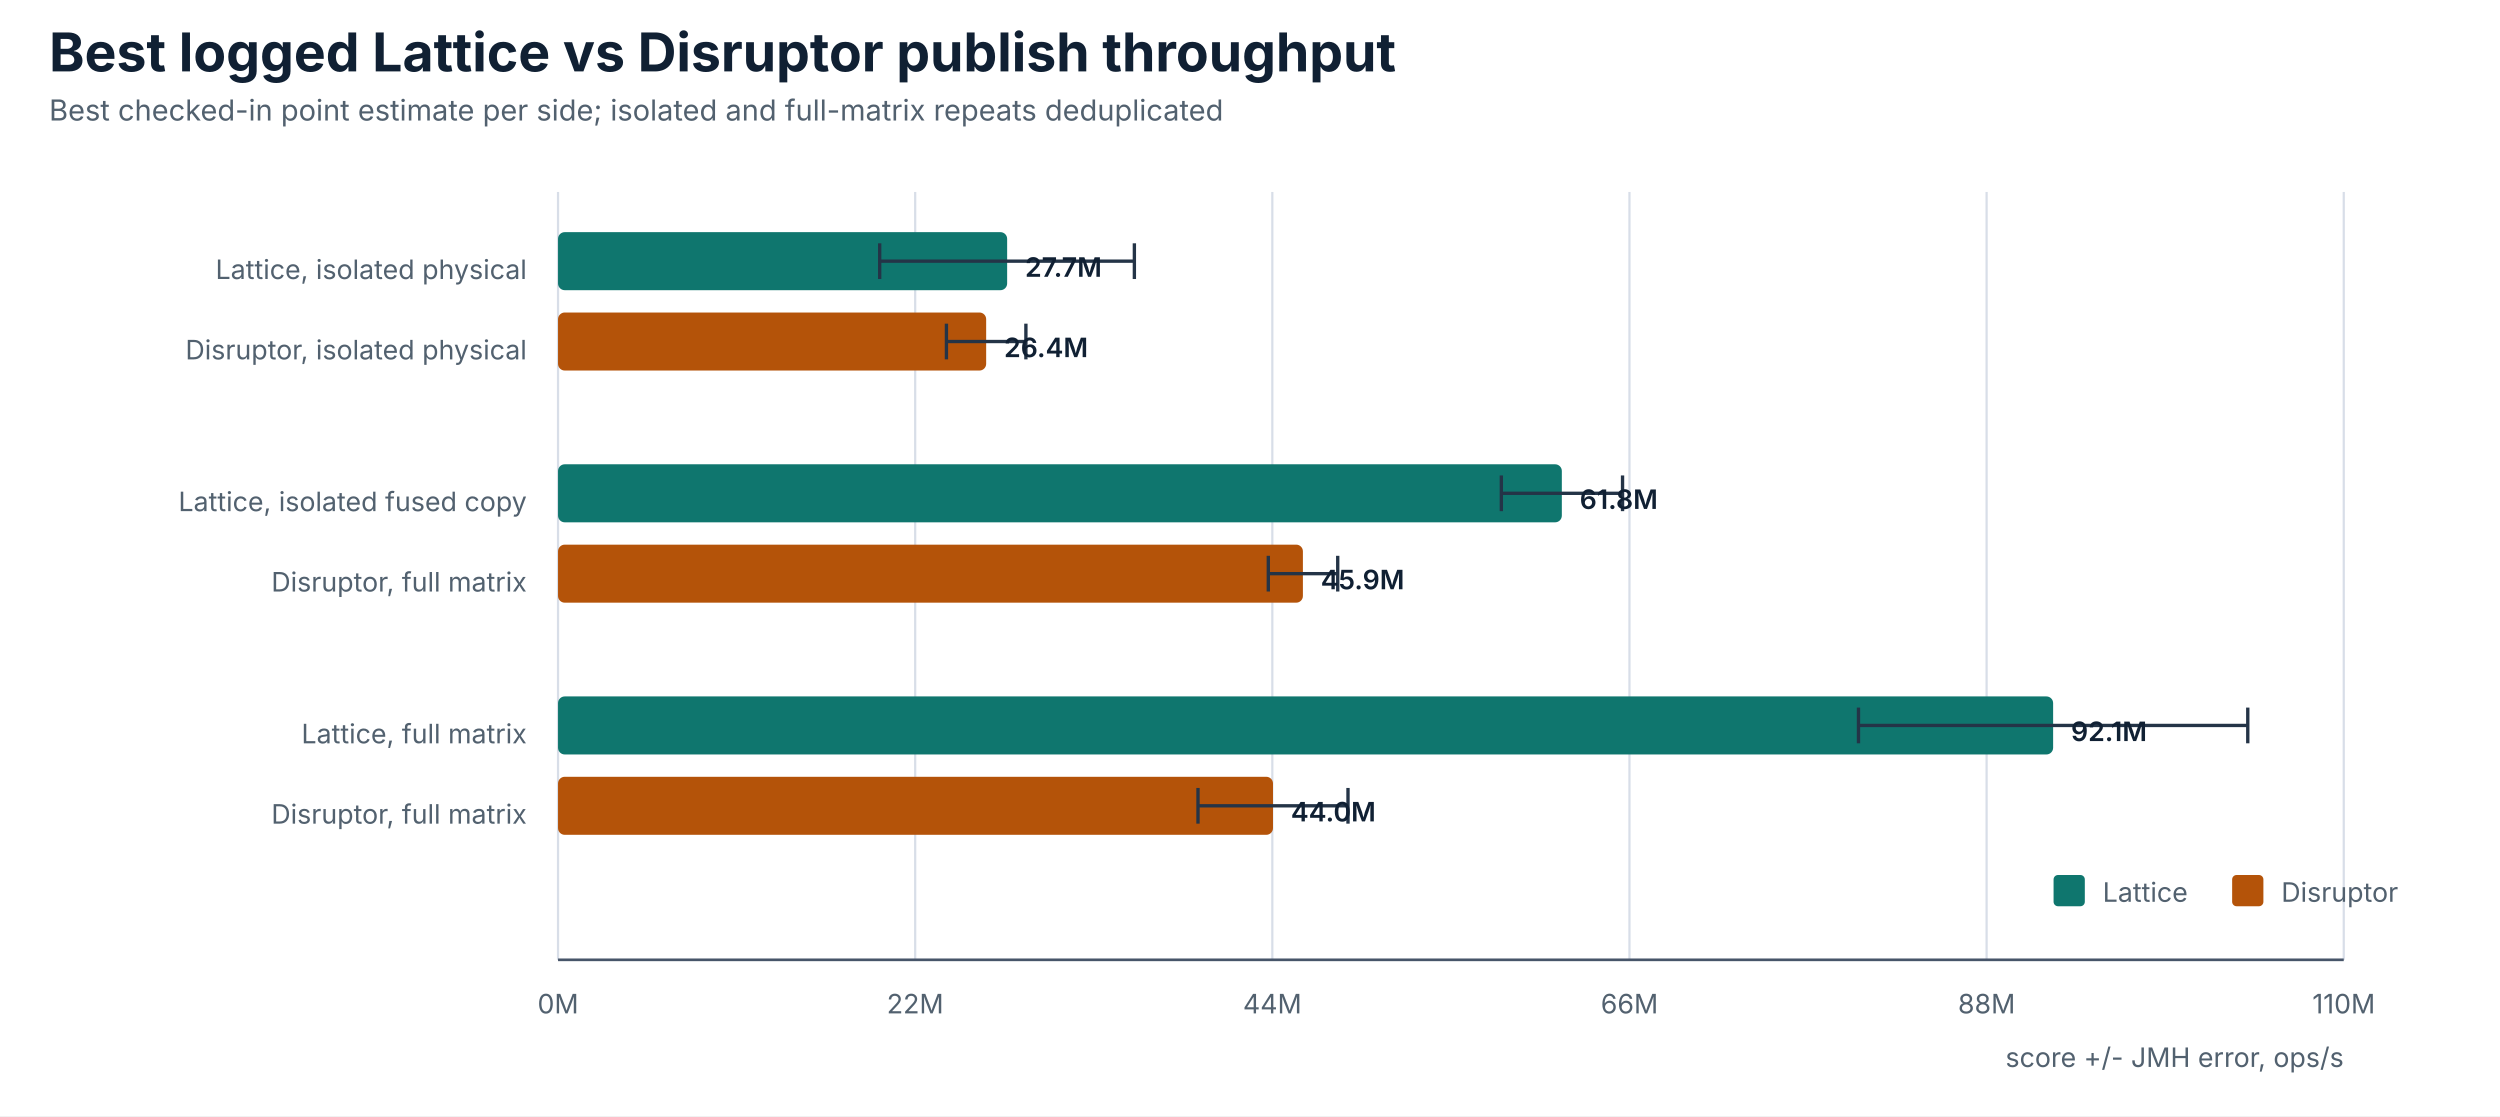
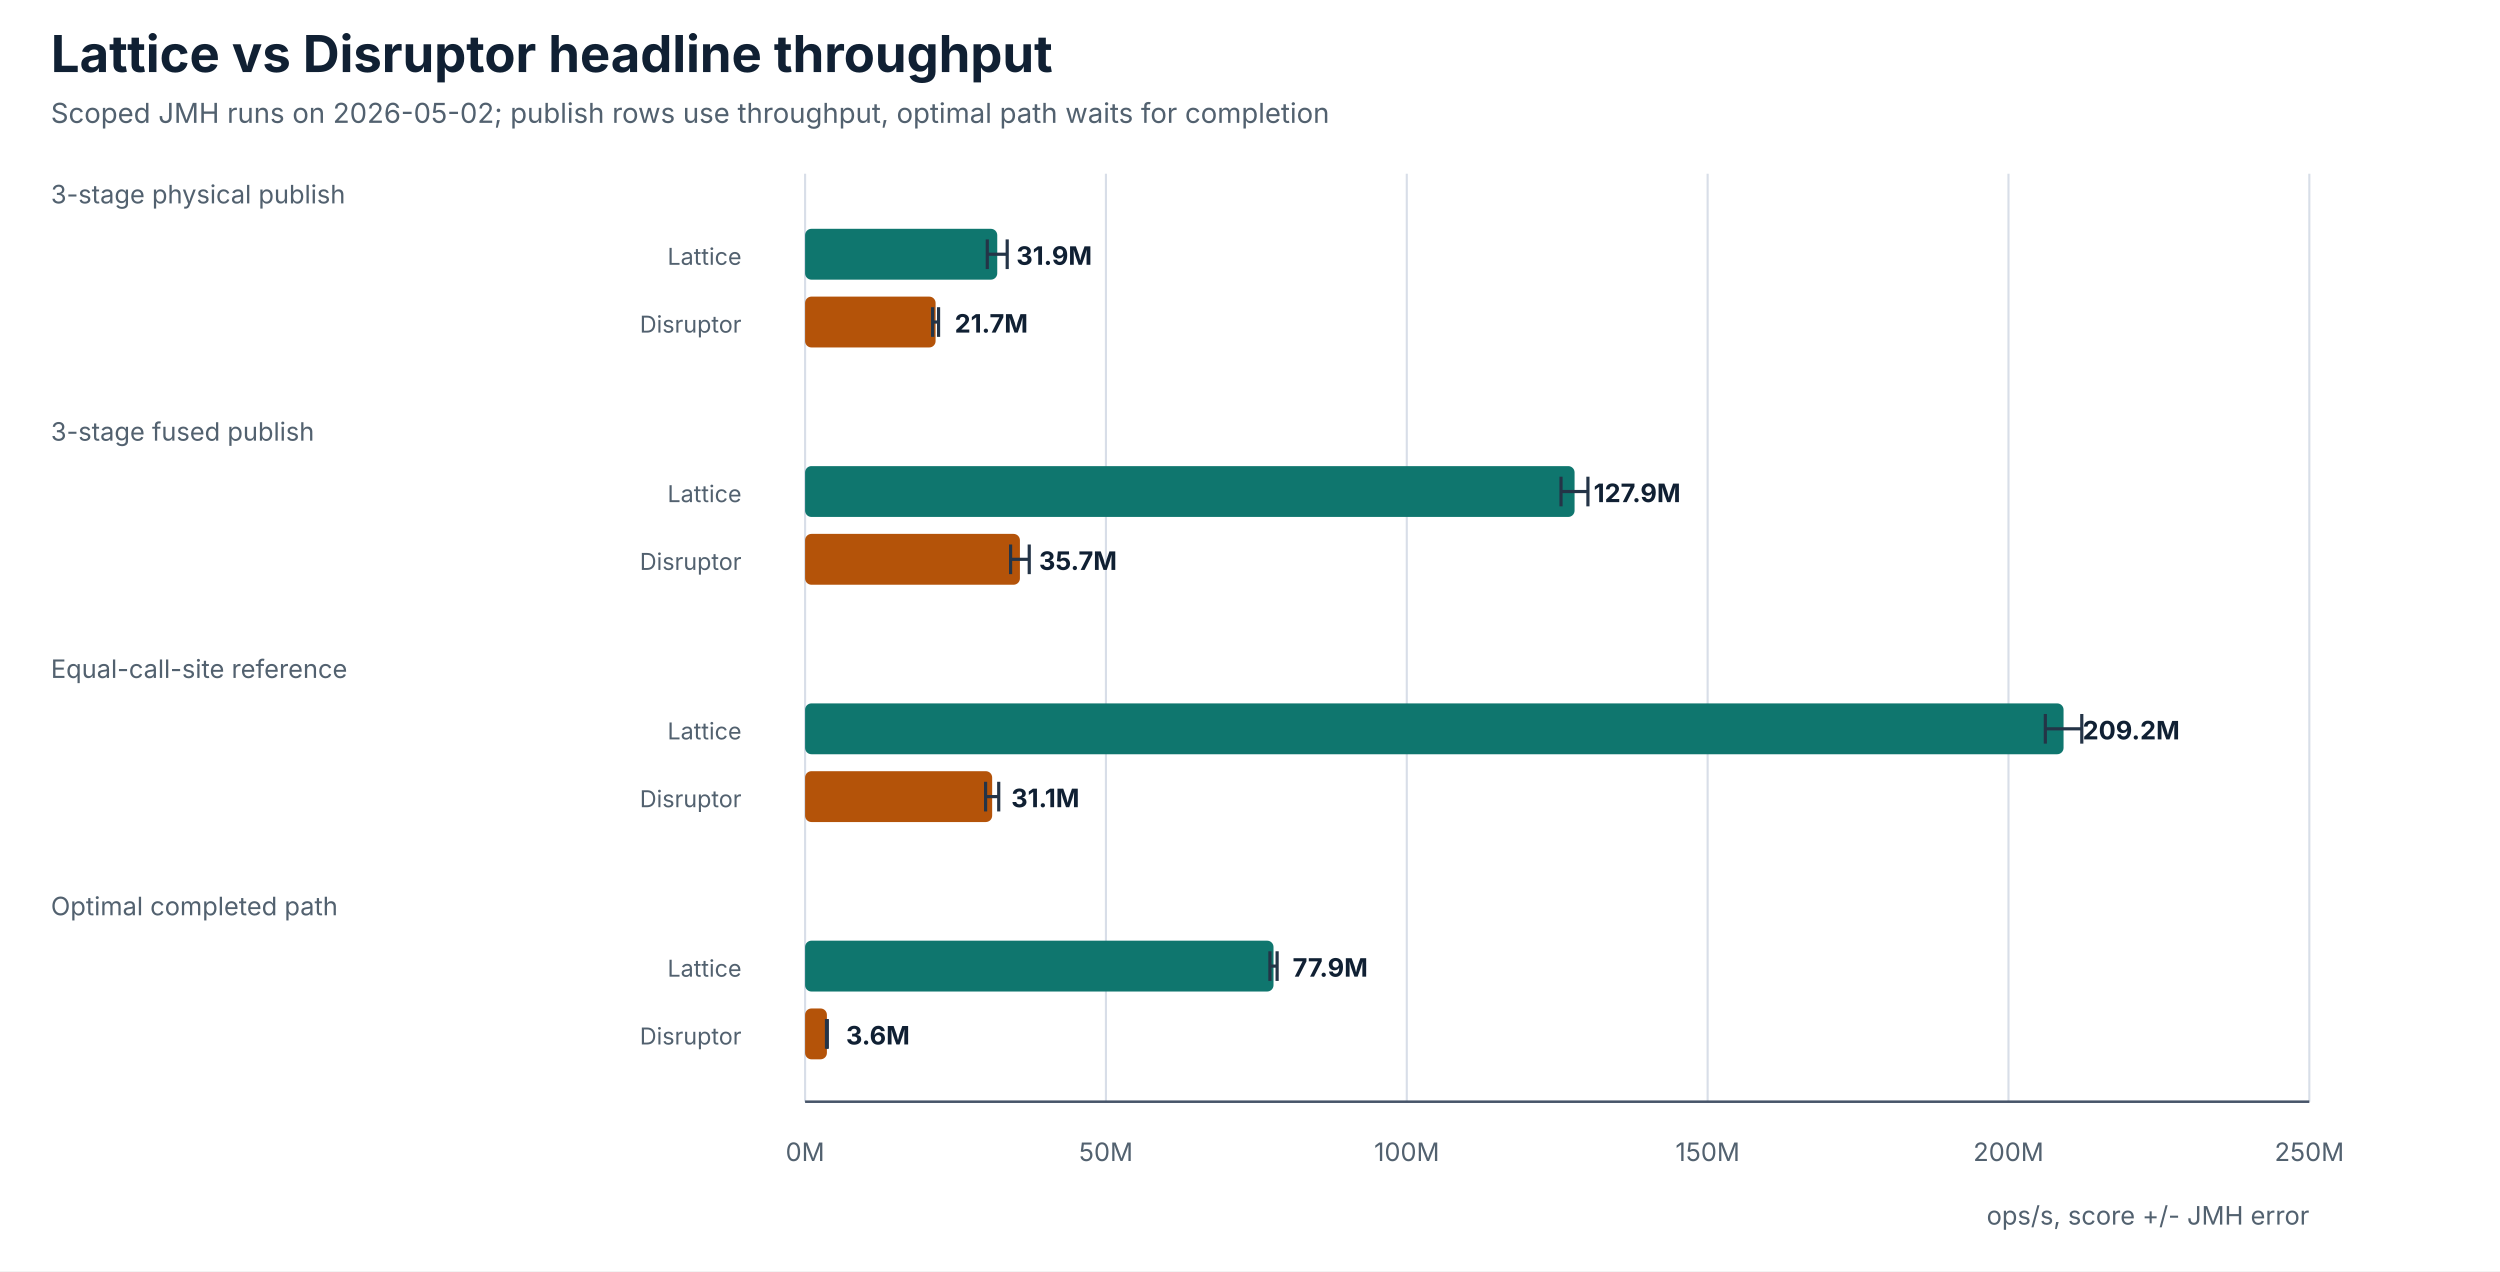
- <svg xmlns="http://www.w3.org/2000/svg" width="1120" height="500" viewBox="0 0 1120 500">
-   <style>text{font-family:Inter,Segoe UI,Arial,sans-serif;fill:#102033}.title{font-size:24px;font-weight:700}.sub{font-size:13px;fill:#52616f}.axis{font-size:12px;fill:#52616f}.label{font-size:12px;fill:#52616f}.value{font-size:12px;font-weight:600}.grid{stroke:#d8dee8;stroke-width:1}.axisline{stroke:#475569;stroke-width:1.2}.err{stroke:#243447;stroke-width:1.5}</style>
-   <rect width="1120" height="500" fill="white" />
-   <text class="title" x="22" y="32">Best logged Lattice vs Disruptor publish throughput</text>
-   <text class="sub" x="22" y="54">Best checked-in point estimate per side; isolated and full-matrix repeats deduplicated</text>
-   <line class="grid" x1="250" y1="86" x2="250" y2="430" />
-   <text class="axis" x="250" y="454" text-anchor="middle">0M</text>
-   <line class="grid" x1="410" y1="86" x2="410" y2="430" />
-   <text class="axis" x="410" y="454" text-anchor="middle">22M</text>
-   <line class="grid" x1="570" y1="86" x2="570" y2="430" />
-   <text class="axis" x="570" y="454" text-anchor="middle">44M</text>
-   <line class="grid" x1="730" y1="86" x2="730" y2="430" />
-   <text class="axis" x="730" y="454" text-anchor="middle">66M</text>
-   <line class="grid" x1="890" y1="86" x2="890" y2="430" />
-   <text class="axis" x="890" y="454" text-anchor="middle">88M</text>
-   <line class="grid" x1="1050" y1="86" x2="1050" y2="430" />
-   <text class="axis" x="1050" y="454" text-anchor="middle">110M</text>
-   <line class="axisline" x1="250" y1="430" x2="1050" y2="430" />
-   <text class="label" x="236" y="125" text-anchor="end">Lattice, isolated physical</text>
-   <rect x="250" y="104" width="201.2" height="26" rx="3" fill="#0f766e" />
-   <line class="err" x1="394.1" y1="117" x2="508.2" y2="117" />
-   <line class="err" x1="394.1" y1="109" x2="394.1" y2="125" />
-   <line class="err" x1="508.2" y1="109" x2="508.2" y2="125" />
-   <text class="value" x="459.2" y="124">27.7M</text>
-   <text class="label" x="236" y="161" text-anchor="end">Disruptor, isolated physical</text>
-   <rect x="250" y="140" width="191.8" height="26" rx="3" fill="#b45309" />
-   <line class="err" x1="424.0" y1="153" x2="459.6" y2="153" />
-   <line class="err" x1="424.0" y1="145" x2="424.0" y2="161" />
-   <line class="err" x1="459.6" y1="145" x2="459.6" y2="161" />
-   <text class="value" x="449.8" y="160">26.4M</text>
-   <text class="label" x="236" y="229" text-anchor="end">Lattice, isolated fused copy</text>
-   <rect x="250" y="208" width="449.7" height="26" rx="3" fill="#0f766e" />
-   <line class="err" x1="672.6" y1="221" x2="726.9" y2="221" />
-   <line class="err" x1="672.6" y1="213" x2="672.6" y2="229" />
-   <line class="err" x1="726.9" y1="213" x2="726.9" y2="229" />
-   <text class="value" x="707.7" y="228">61.8M</text>
-   <text class="label" x="236" y="265" text-anchor="end">Disruptor, full matrix</text>
-   <rect x="250" y="244" width="333.7" height="26" rx="3" fill="#b45309" />
-   <line class="err" x1="568.2" y1="257" x2="599.3" y2="257" />
-   <line class="err" x1="568.2" y1="249" x2="568.2" y2="265" />
-   <line class="err" x1="599.3" y1="249" x2="599.3" y2="265" />
-   <text class="value" x="591.7" y="264">45.9M</text>
-   <text class="label" x="236" y="333" text-anchor="end">Lattice, full matrix</text>
-   <rect x="250" y="312" width="669.8" height="26" rx="3" fill="#0f766e" />
-   <line class="err" x1="832.6" y1="325" x2="1007.0" y2="325" />
-   <line class="err" x1="832.6" y1="317" x2="832.6" y2="333" />
-   <line class="err" x1="1007.0" y1="317" x2="1007.0" y2="333" />
-   <text class="value" x="927.8" y="332">92.1M</text>
-   <text class="label" x="236" y="369" text-anchor="end">Disruptor, full matrix</text>
-   <rect x="250" y="348" width="320.3" height="26" rx="3" fill="#b45309" />
-   <line class="err" x1="536.7" y1="361" x2="603.9" y2="361" />
-   <line class="err" x1="536.7" y1="353" x2="536.7" y2="369" />
-   <line class="err" x1="603.9" y1="353" x2="603.9" y2="369" />
-   <text class="value" x="578.3" y="368">44.0M</text>
-   <rect x="920" y="392" width="14" height="14" rx="2" fill="#0f766e" />
-   <text class="axis" x="942" y="404">Lattice</text>
-   <rect x="1000" y="392" width="14" height="14" rx="2" fill="#b45309" />
-   <text class="axis" x="1022" y="404">Disruptor</text>
-   <text class="axis" x="1050" y="478" text-anchor="end">score +/- JMH error, ops/s</text>
+ <svg xmlns="http://www.w3.org/2000/svg" width="1180" height="600" viewBox="0 0 1180 600">
+   <style>text{font-family:Inter,Segoe UI,Arial,sans-serif;fill:#102033}.title{font-size:24px;font-weight:700}.sub{font-size:13px;fill:#52616f}.axis{font-size:12px;fill:#52616f}.label{font-size:12px;fill:#52616f}.series{font-size:11px;fill:#52616f}.value{font-size:12px;font-weight:700}.small{font-size:11px;fill:#52616f}.grid{stroke:#d8dee8;stroke-width:1}.axisline{stroke:#475569;stroke-width:1.2}.err{stroke:#243447;stroke-width:1.5}.line{fill:none;stroke-width:2.6}.dot{stroke:white;stroke-width:1.4}</style>
+   <rect width="1180" height="600" fill="white" />
+   <text class="title" x="24" y="34">Lattice vs Disruptor headline throughput</text>
+   <text class="sub" x="24" y="58">Scoped JMH runs on 2026-05-02; publish rows use throughput, optimal path waits for completion</text>
+   <line class="grid" x1="380.0" y1="82" x2="380.0" y2="520" />
+   <text class="axis" x="380.0" y="548" text-anchor="middle">0M</text>
+   <line class="grid" x1="522.0" y1="82" x2="522.0" y2="520" />
+   <text class="axis" x="522.0" y="548" text-anchor="middle">50M</text>
+   <line class="grid" x1="664.0" y1="82" x2="664.0" y2="520" />
+   <text class="axis" x="664.0" y="548" text-anchor="middle">100M</text>
+   <line class="grid" x1="806.0" y1="82" x2="806.0" y2="520" />
+   <text class="axis" x="806.0" y="548" text-anchor="middle">150M</text>
+   <line class="grid" x1="948.0" y1="82" x2="948.0" y2="520" />
+   <text class="axis" x="948.0" y="548" text-anchor="middle">200M</text>
+   <line class="grid" x1="1090.0" y1="82" x2="1090.0" y2="520" />
+   <text class="axis" x="1090.0" y="548" text-anchor="middle">250M</text>
+   <line class="axisline" x1="380" y1="520" x2="1090" y2="520" />
+   <text class="label" x="24" y="96">3-stage physical publish</text>
+   <text class="series" x="350" y="125" text-anchor="end">Lattice</text>
+   <rect x="380" y="108" width="90.7" height="24" rx="3" fill="#0f766e" />
+   <line class="err" x1="466.0" y1="120.0" x2="475.4" y2="120.0" />
+   <line class="err" x1="466.0" y1="113.0" x2="466.0" y2="127.0" />
+   <line class="err" x1="475.4" y1="113.0" x2="475.4" y2="127.0" />
+   <text class="value" x="479.7" y="125">31.9M</text>
+   <text class="series" x="350" y="157" text-anchor="end">Disruptor</text>
+   <rect x="380" y="140" width="61.6" height="24" rx="3" fill="#b45309" />
+   <line class="err" x1="440.2" y1="152.0" x2="443.0" y2="152.0" />
+   <line class="err" x1="440.2" y1="145.0" x2="440.2" y2="159.0" />
+   <line class="err" x1="443.0" y1="145.0" x2="443.0" y2="159.0" />
+   <text class="value" x="450.6" y="157">21.7M</text>
+   <text class="label" x="24" y="208">3-stage fused publish</text>
+   <text class="series" x="350" y="237" text-anchor="end">Lattice</text>
+   <rect x="380" y="220" width="363.2" height="24" rx="3" fill="#0f766e" />
+   <line class="err" x1="736.8" y1="232.0" x2="749.5" y2="232.0" />
+   <line class="err" x1="736.8" y1="225.0" x2="736.8" y2="239.0" />
+   <line class="err" x1="749.5" y1="225.0" x2="749.5" y2="239.0" />
+   <text class="value" x="752.2" y="237">127.9M</text>
+   <text class="series" x="350" y="269" text-anchor="end">Disruptor</text>
+   <rect x="380" y="252" width="101.4" height="24" rx="3" fill="#b45309" />
+   <line class="err" x1="477.0" y1="264.0" x2="485.8" y2="264.0" />
+   <line class="err" x1="477.0" y1="257.0" x2="477.0" y2="271.0" />
+   <line class="err" x1="485.8" y1="257.0" x2="485.8" y2="271.0" />
+   <text class="value" x="490.4" y="269">35.7M</text>
+   <text class="label" x="24" y="320">Equal-call-site reference</text>
+   <text class="series" x="350" y="349" text-anchor="end">Lattice</text>
+   <rect x="380" y="332" width="594.0" height="24" rx="3" fill="#0f766e" />
+   <line class="err" x1="965.4" y1="344.0" x2="982.6" y2="344.0" />
+   <line class="err" x1="965.4" y1="337.0" x2="965.4" y2="351.0" />
+   <line class="err" x1="982.6" y1="337.0" x2="982.6" y2="351.0" />
+   <text class="value" x="983.0" y="349">209.2M</text>
+   <text class="series" x="350" y="381" text-anchor="end">Disruptor</text>
+   <rect x="380" y="364" width="88.3" height="24" rx="3" fill="#b45309" />
+   <line class="err" x1="465.2" y1="376.0" x2="471.4" y2="376.0" />
+   <line class="err" x1="465.2" y1="369.0" x2="465.2" y2="383.0" />
+   <line class="err" x1="471.4" y1="369.0" x2="471.4" y2="383.0" />
+   <text class="value" x="477.3" y="381">31.1M</text>
+   <text class="label" x="24" y="432">Optimal completed path</text>
+   <text class="series" x="350" y="461" text-anchor="end">Lattice</text>
+   <rect x="380" y="444" width="221.1" height="24" rx="3" fill="#0f766e" />
+   <line class="err" x1="599.4" y1="456.0" x2="602.8" y2="456.0" />
+   <line class="err" x1="599.4" y1="449.0" x2="599.4" y2="463.0" />
+   <line class="err" x1="602.8" y1="449.0" x2="602.8" y2="463.0" />
+   <text class="value" x="610.1" y="461">77.9M</text>
+   <text class="series" x="350" y="493" text-anchor="end">Disruptor</text>
+   <rect x="380" y="476" width="10.3" height="24" rx="3" fill="#b45309" />
+   <line class="err" x1="390.1" y1="488.0" x2="390.5" y2="488.0" />
+   <line class="err" x1="390.1" y1="481.0" x2="390.1" y2="495.0" />
+   <line class="err" x1="390.5" y1="481.0" x2="390.5" y2="495.0" />
+   <text class="value" x="399.3" y="493">3.6M</text>
+   <text class="axis" x="1090" y="578" text-anchor="end">ops/s, score +/- JMH error</text>
</svg>
